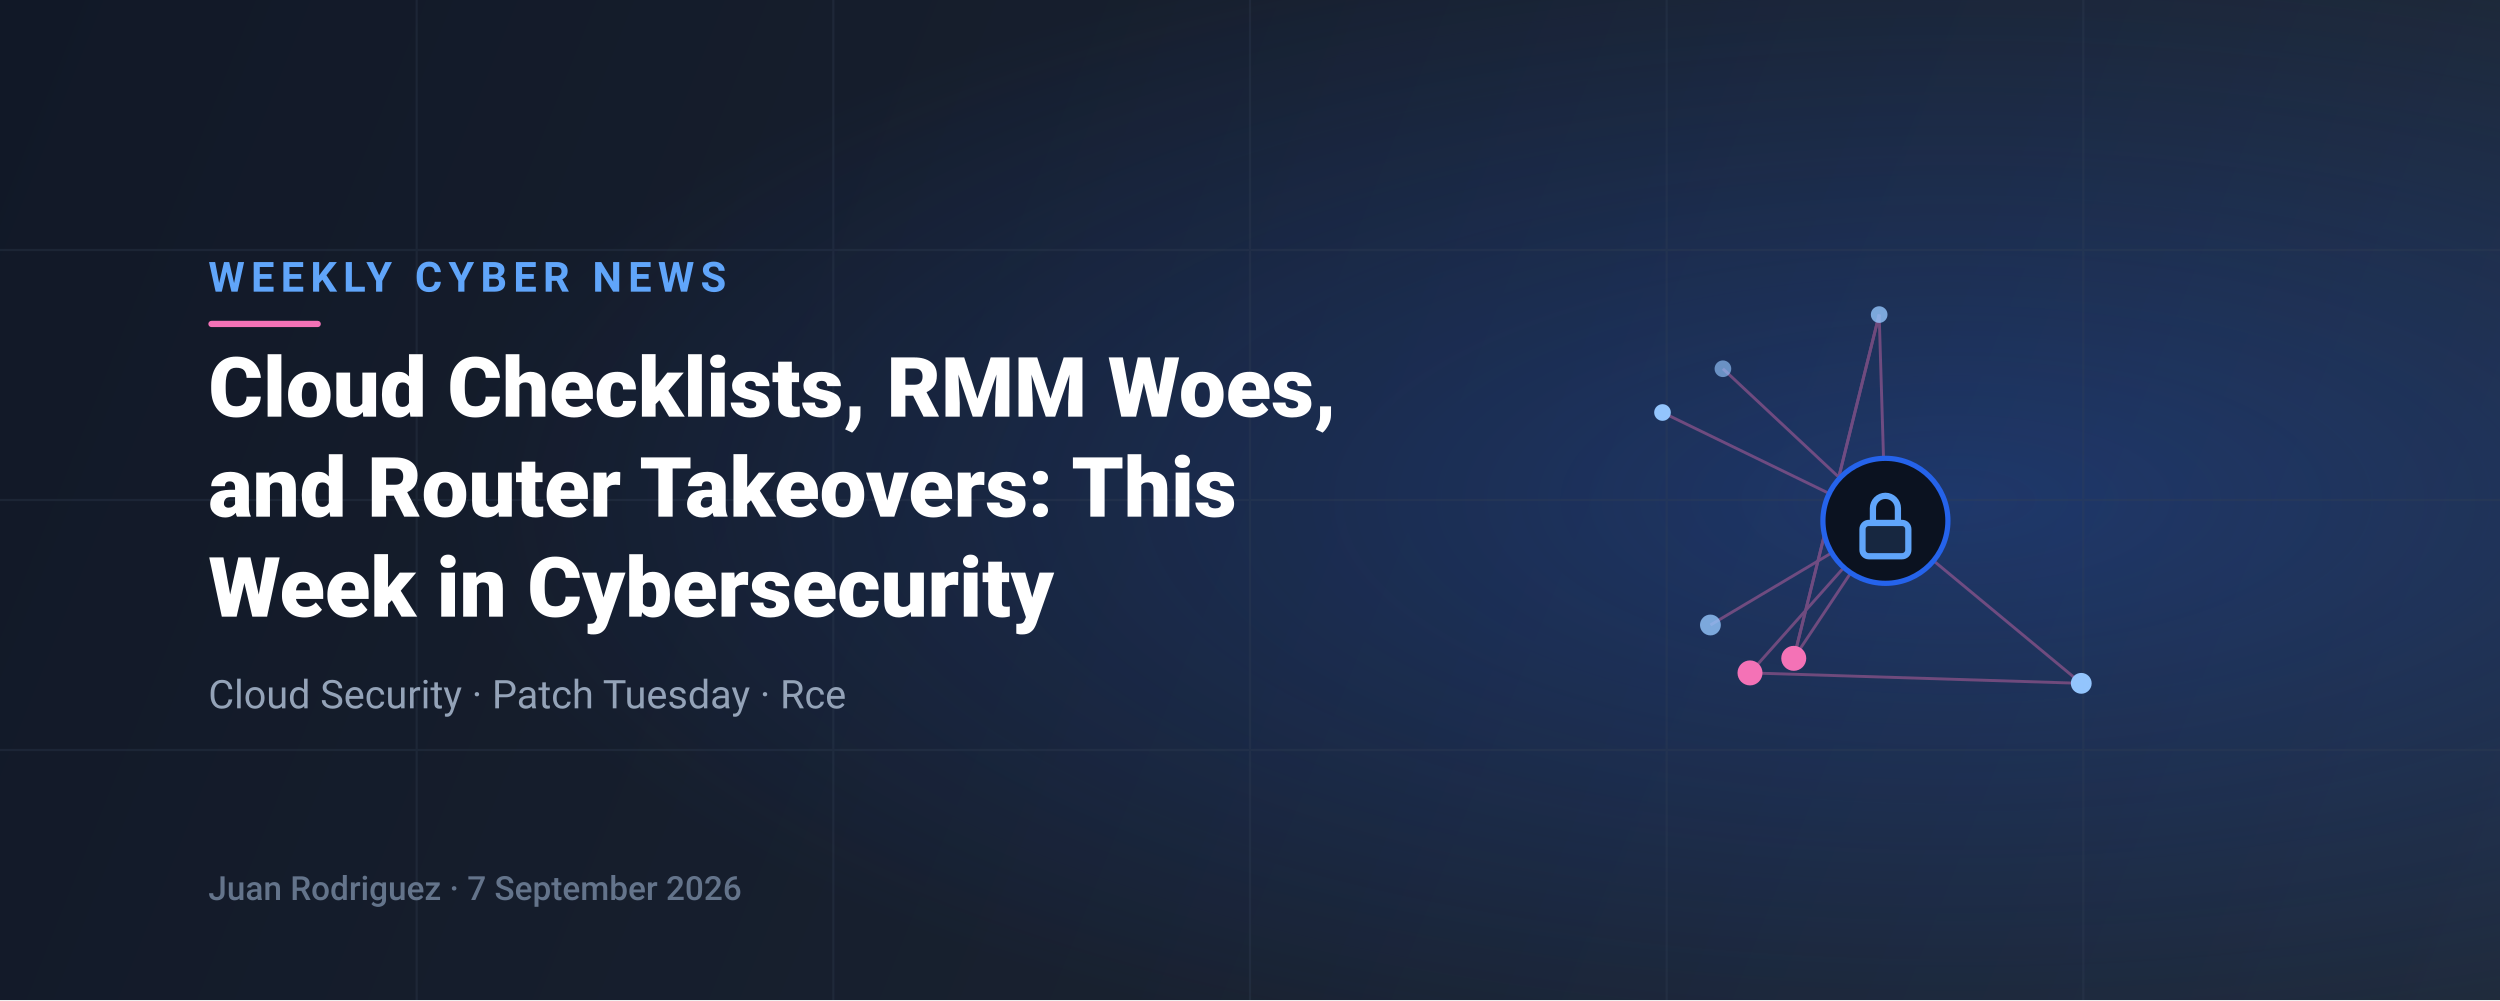
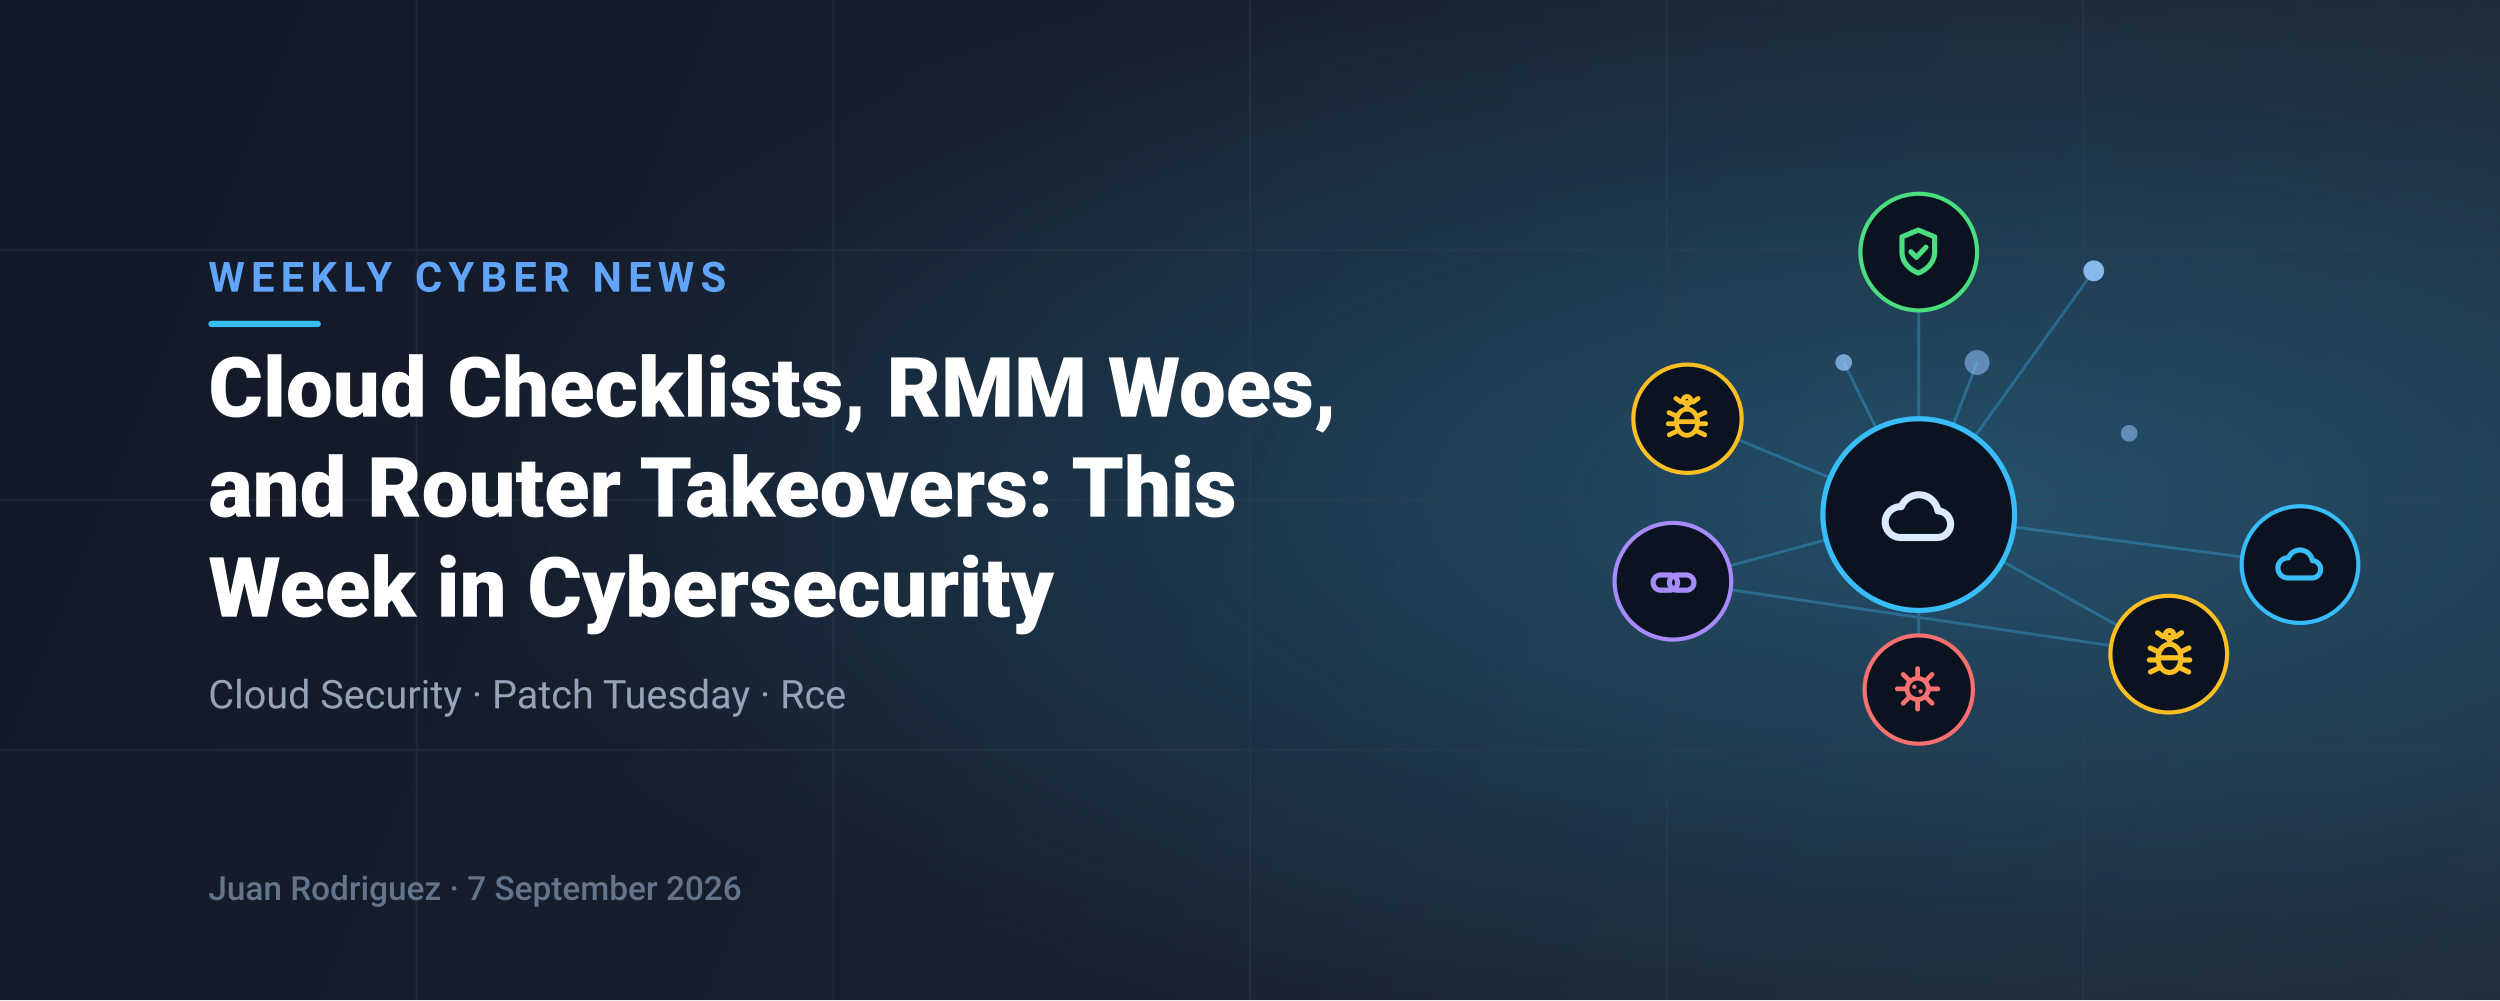
<svg xmlns="http://www.w3.org/2000/svg" viewBox="0 0 1200 480" fill="none" role="img" aria-label="Cloud Checklists, RMM Woes, and Router Takeovers: This Week in Cybersecurity">
  <defs>
    <linearGradient id="bg" x1="0" y1="0" x2="1200" y2="480" gradientUnits="userSpaceOnUse">
      <stop offset="0" stop-color="#111827" />
      <stop offset="1" stop-color="#1f2937" />
    </linearGradient>
    <radialGradient id="glow" cx="0.78" cy="0.5" r="0.6">
-       <stop offset="0" stop-color="#2563eb" stop-opacity="0.30" />
-       <stop offset="1" stop-color="#2563eb" stop-opacity="0" />
+       <stop offset="0" stop-color="#38bdf8" stop-opacity="0.28" />
+       <stop offset="1" stop-color="#38bdf8" stop-opacity="0" />
    </radialGradient>
  </defs>
  <rect width="1200" height="480" fill="url(#bg)" />
  <rect width="1200" height="480" fill="url(#glow)" />
  <g stroke="#334155" stroke-width="1" opacity="0.30">
    <path d="M0 120 H1200 M0 240 H1200 M0 360 H1200" />
    <path d="M200 0 V480 M400 0 V480 M600 0 V480 M800 0 V480 M1000 0 V480" />
  </g>
-   <g stroke="#f472b6" stroke-width="1.4" opacity="0.38" fill="none">
-     <path d="M905 250 L827 177" />
-     <path d="M905 250 L902 151" />
-     <path d="M905 250 L821 300" />
-     <path d="M905 250 L861 316" />
-     <path d="M905 250 L840 323" />
-     <path d="M905 250 L999 328" />
-     <path d="M905 250 L798 198" />
-     <path d="M861 316 L902 151" />
-     <path d="M840 323 L999 328" />
-     <path d="M861 316 L902 151" />
+   <g stroke="#38bdf8" stroke-width="1.4" opacity="0.32" fill="none">
+     <path d="M921 247 L921 331" />
+     <path d="M921 247 L921 121" />
+     <path d="M921 247 L1104 271" />
+     <path d="M921 247 L803 279" />
+     <path d="M921 247 L810 201" />
+     <path d="M921 247 L1041 314" />
+     <path d="M1041 314 L803 279" />
+     <path d="M921 247 L1005 130" />
+     <path d="M921 247 L949 174" />
+     <path d="M921 247 L885 174" />
  </g>
-   <g>
-     <circle cx="905" cy="250" r="30" fill="#0b1220" stroke="#2563eb" stroke-width="2.5" />
-     <g transform="translate(905 252)" stroke="#60a5fa" stroke-width="3" fill="none" stroke-linecap="round">
-       <rect x="-11" y="-1" width="22" height="16" rx="3" fill="#60a5fa" fill-opacity="0.15" />
-       <path d="M-6 -1 V-8 a6 6 0 0 1 12 0 V-1" />
-     </g>
-     <circle cx="827" cy="177" r="4" fill="#93c5fd" opacity="0.65" />
-     <circle cx="902" cy="151" r="4" fill="#93c5fd" opacity="0.8" />
-     <circle cx="821" cy="300" r="5" fill="#93c5fd" opacity="0.8" />
-     <circle cx="861" cy="316" r="6" fill="#f472b6" />
-     <circle cx="840" cy="323" r="6" fill="#f472b6" />
-     <circle cx="999" cy="328" r="5" fill="#93c5fd" opacity="1.0" />
-     <circle cx="798" cy="198" r="4" fill="#93c5fd" opacity="1.0" />
+   <circle cx="1005" cy="130" r="5" fill="#93c5fd" opacity="0.9" />
+   <circle cx="1022" cy="208" r="4" fill="#93c5fd" opacity="0.55" />
+   <circle cx="949" cy="174" r="6" fill="#93c5fd" opacity="0.55" />
+   <circle cx="885" cy="174" r="4" fill="#93c5fd" opacity="0.75" />
+   <circle cx="921" cy="331" r="26" fill="#0b1220" stroke="#f87171" stroke-width="2" />
+   <g transform="translate(905.9 316.1) scale(1.213)" fill="none" stroke="#f87171" stroke-width="1.90" stroke-linecap="round" stroke-linejoin="round">
+     <circle cx="12" cy="12" r="4.2" />
+     <path d="M12 4 V7.2 M12 16.8 V20 M4 12 H7.2 M16.8 12 H20 M6.3 6.3 L8.6 8.6 M15.4 15.4 L17.7 17.7 M17.7 6.3 L15.4 8.6 M8.6 15.4 L6.3 17.7" />
+     <circle cx="10.7" cy="11.2" r="0.85" fill="#f87171" stroke="none" />
+     <circle cx="13.2" cy="13" r="0.85" fill="#f87171" stroke="none" />
+   </g>
+   <circle cx="921" cy="121" r="28" fill="#0b1220" stroke="#4ade80" stroke-width="2" />
+   <g transform="translate(905.1 105.2) scale(1.307)" fill="none" stroke="#4ade80" stroke-width="1.90" stroke-linecap="round" stroke-linejoin="round">
+     <path d="M12 4 L18 6.5 V12 c0 4 -3 6.6 -6 7.8 c-3 -1.2 -6 -3.8 -6 -7.8 V6.5 Z" />
+     <path d="M9.3 12 l2 2 l3.5 -3.7" />
+   </g>
+   <circle cx="1104" cy="271" r="28" fill="#0b1220" stroke="#38bdf8" stroke-width="2" />
+   <g transform="translate(1088.1 255.2) scale(1.307)" fill="none" stroke="#38bdf8" stroke-width="1.90" stroke-linecap="round" stroke-linejoin="round">
+     <path d="M7.6 17 h8.8 a3.2 3.2 0 0 0 0.3 -6.4 a4.6 4.6 0 0 0 -8.8 -1 a3.4 3.4 0 0 0 -0.3 7.4 Z" />
+   </g>
+   <circle cx="803" cy="279" r="28" fill="#0b1220" stroke="#a78bfa" stroke-width="2" />
+   <g transform="translate(787.6 263.7) scale(1.307)" fill="none" stroke="#a78bfa" stroke-width="1.90" stroke-linecap="round" stroke-linejoin="round">
+     <rect x="4.5" y="9.4" width="9" height="5.6" rx="2.8" />
+     <rect x="10.5" y="9.4" width="9" height="5.6" rx="2.8" />
+   </g>
+   <circle cx="810" cy="201" r="26" fill="#0b1220" stroke="#fbbf24" stroke-width="2" />
+   <g transform="translate(795.2 186.4) scale(1.213)" fill="none" stroke="#fbbf24" stroke-width="1.90" stroke-linecap="round" stroke-linejoin="round">
+     <ellipse cx="12" cy="13.4" rx="4.2" ry="5.2" />
+     <path d="M12 8.2 V5.6" />
+     <circle cx="12" cy="4.7" r="1.5" />
+     <path d="M9.6 5.4 L7.6 4 M14.4 5.4 L16.4 4" />
+     <path d="M7.9 11 L4.9 9.6 M7.6 14 L4.6 14 M7.9 17 L5 18.4" />
+     <path d="M16.1 11 L19.1 9.6 M16.4 14 L19.4 14 M16.1 17 L19 18.4" />
+     <path d="M8 13.2 H16" />
+   </g>
+   <circle cx="1041" cy="314" r="28" fill="#0b1220" stroke="#fbbf24" stroke-width="2" />
+   <g transform="translate(1025.7 298.5) scale(1.307)" fill="none" stroke="#fbbf24" stroke-width="1.90" stroke-linecap="round" stroke-linejoin="round">
+     <ellipse cx="12" cy="13.4" rx="4.2" ry="5.2" />
+     <path d="M12 8.2 V5.6" />
+     <circle cx="12" cy="4.7" r="1.5" />
+     <path d="M9.6 5.4 L7.6 4 M14.4 5.4 L16.4 4" />
+     <path d="M7.9 11 L4.9 9.6 M7.6 14 L4.6 14 M7.9 17 L5 18.4" />
+     <path d="M16.1 11 L19.1 9.6 M16.4 14 L19.4 14 M16.1 17 L19 18.4" />
+     <path d="M8 13.2 H16" />
+   </g>
+   <circle cx="921" cy="247" r="46" fill="#0b1220" stroke="#38bdf8" stroke-width="2.5" />
+   <g transform="translate(896.8 224.0) scale(2.000)" fill="none" stroke="#dbeafe" stroke-width="1.70" stroke-linecap="round" stroke-linejoin="round">
+     <path d="M7.6 17 h8.8 a3.2 3.2 0 0 0 0.3 -6.4 a4.6 4.6 0 0 0 -8.8 -1 a3.4 3.4 0 0 0 -0.3 7.4 Z" />
  </g>
  <g font-family="ui-sans-serif, system-ui, -apple-system, Segoe UI, Roboto, sans-serif">
    <text x="100" y="140" fill="#60a5fa" font-size="20" font-weight="600" letter-spacing="3">WEEKLY CYBER NEWS</text>
-     <rect x="100" y="154" width="54" height="3" rx="1.5" fill="#f472b6" />
+     <rect x="100" y="154" width="54" height="3" rx="1.5" fill="#38bdf8" />
    <text x="100" y="200" fill="#ffffff" font-size="40" font-weight="800">
      <tspan x="100" dy="0">Cloud Checklists, RMM Woes,</tspan>
      <tspan x="100" dy="48">and Router Takeovers: This</tspan>
      <tspan x="100" dy="48">Week in Cybersecurity</tspan>
    </text>
    <text x="100" y="340" fill="#94a3b8" font-size="19" font-weight="400">Cloud Security · Patch Tuesday · Rce</text>
    <text x="100" y="432" fill="#64748b" font-size="16" font-weight="500">Juan Rodriguez · 7 September 2026</text>
  </g>
</svg>
